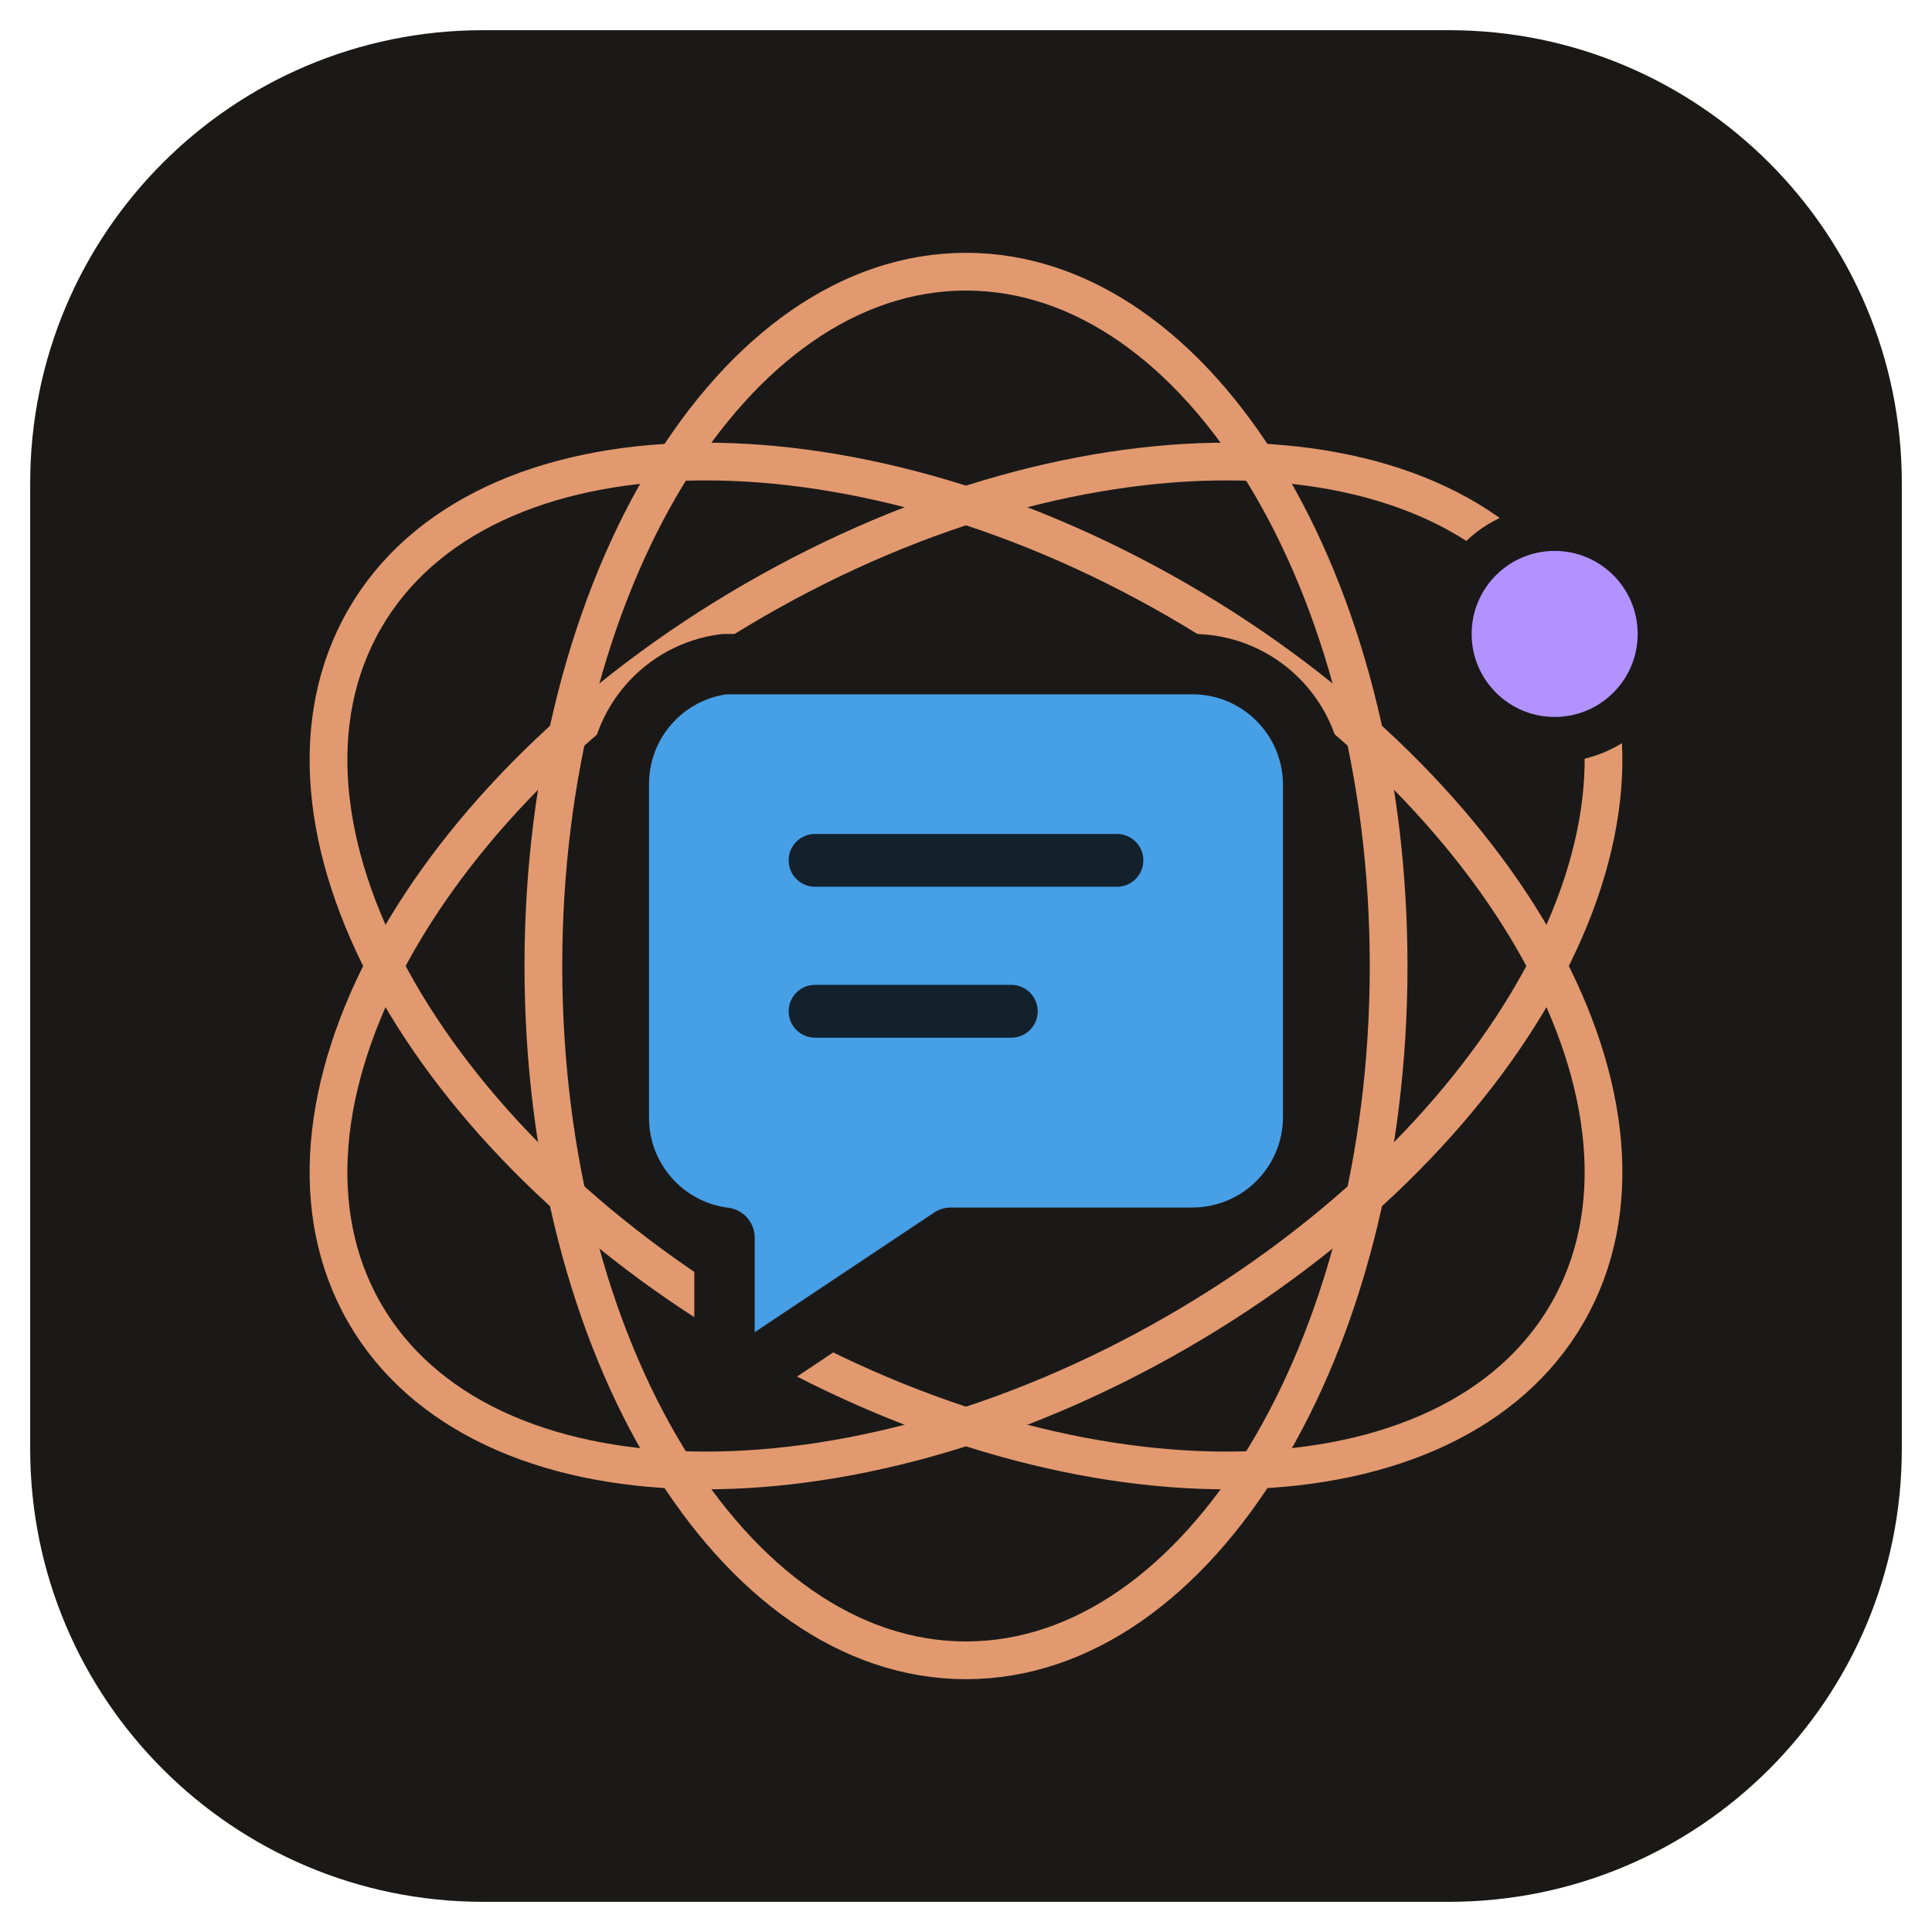
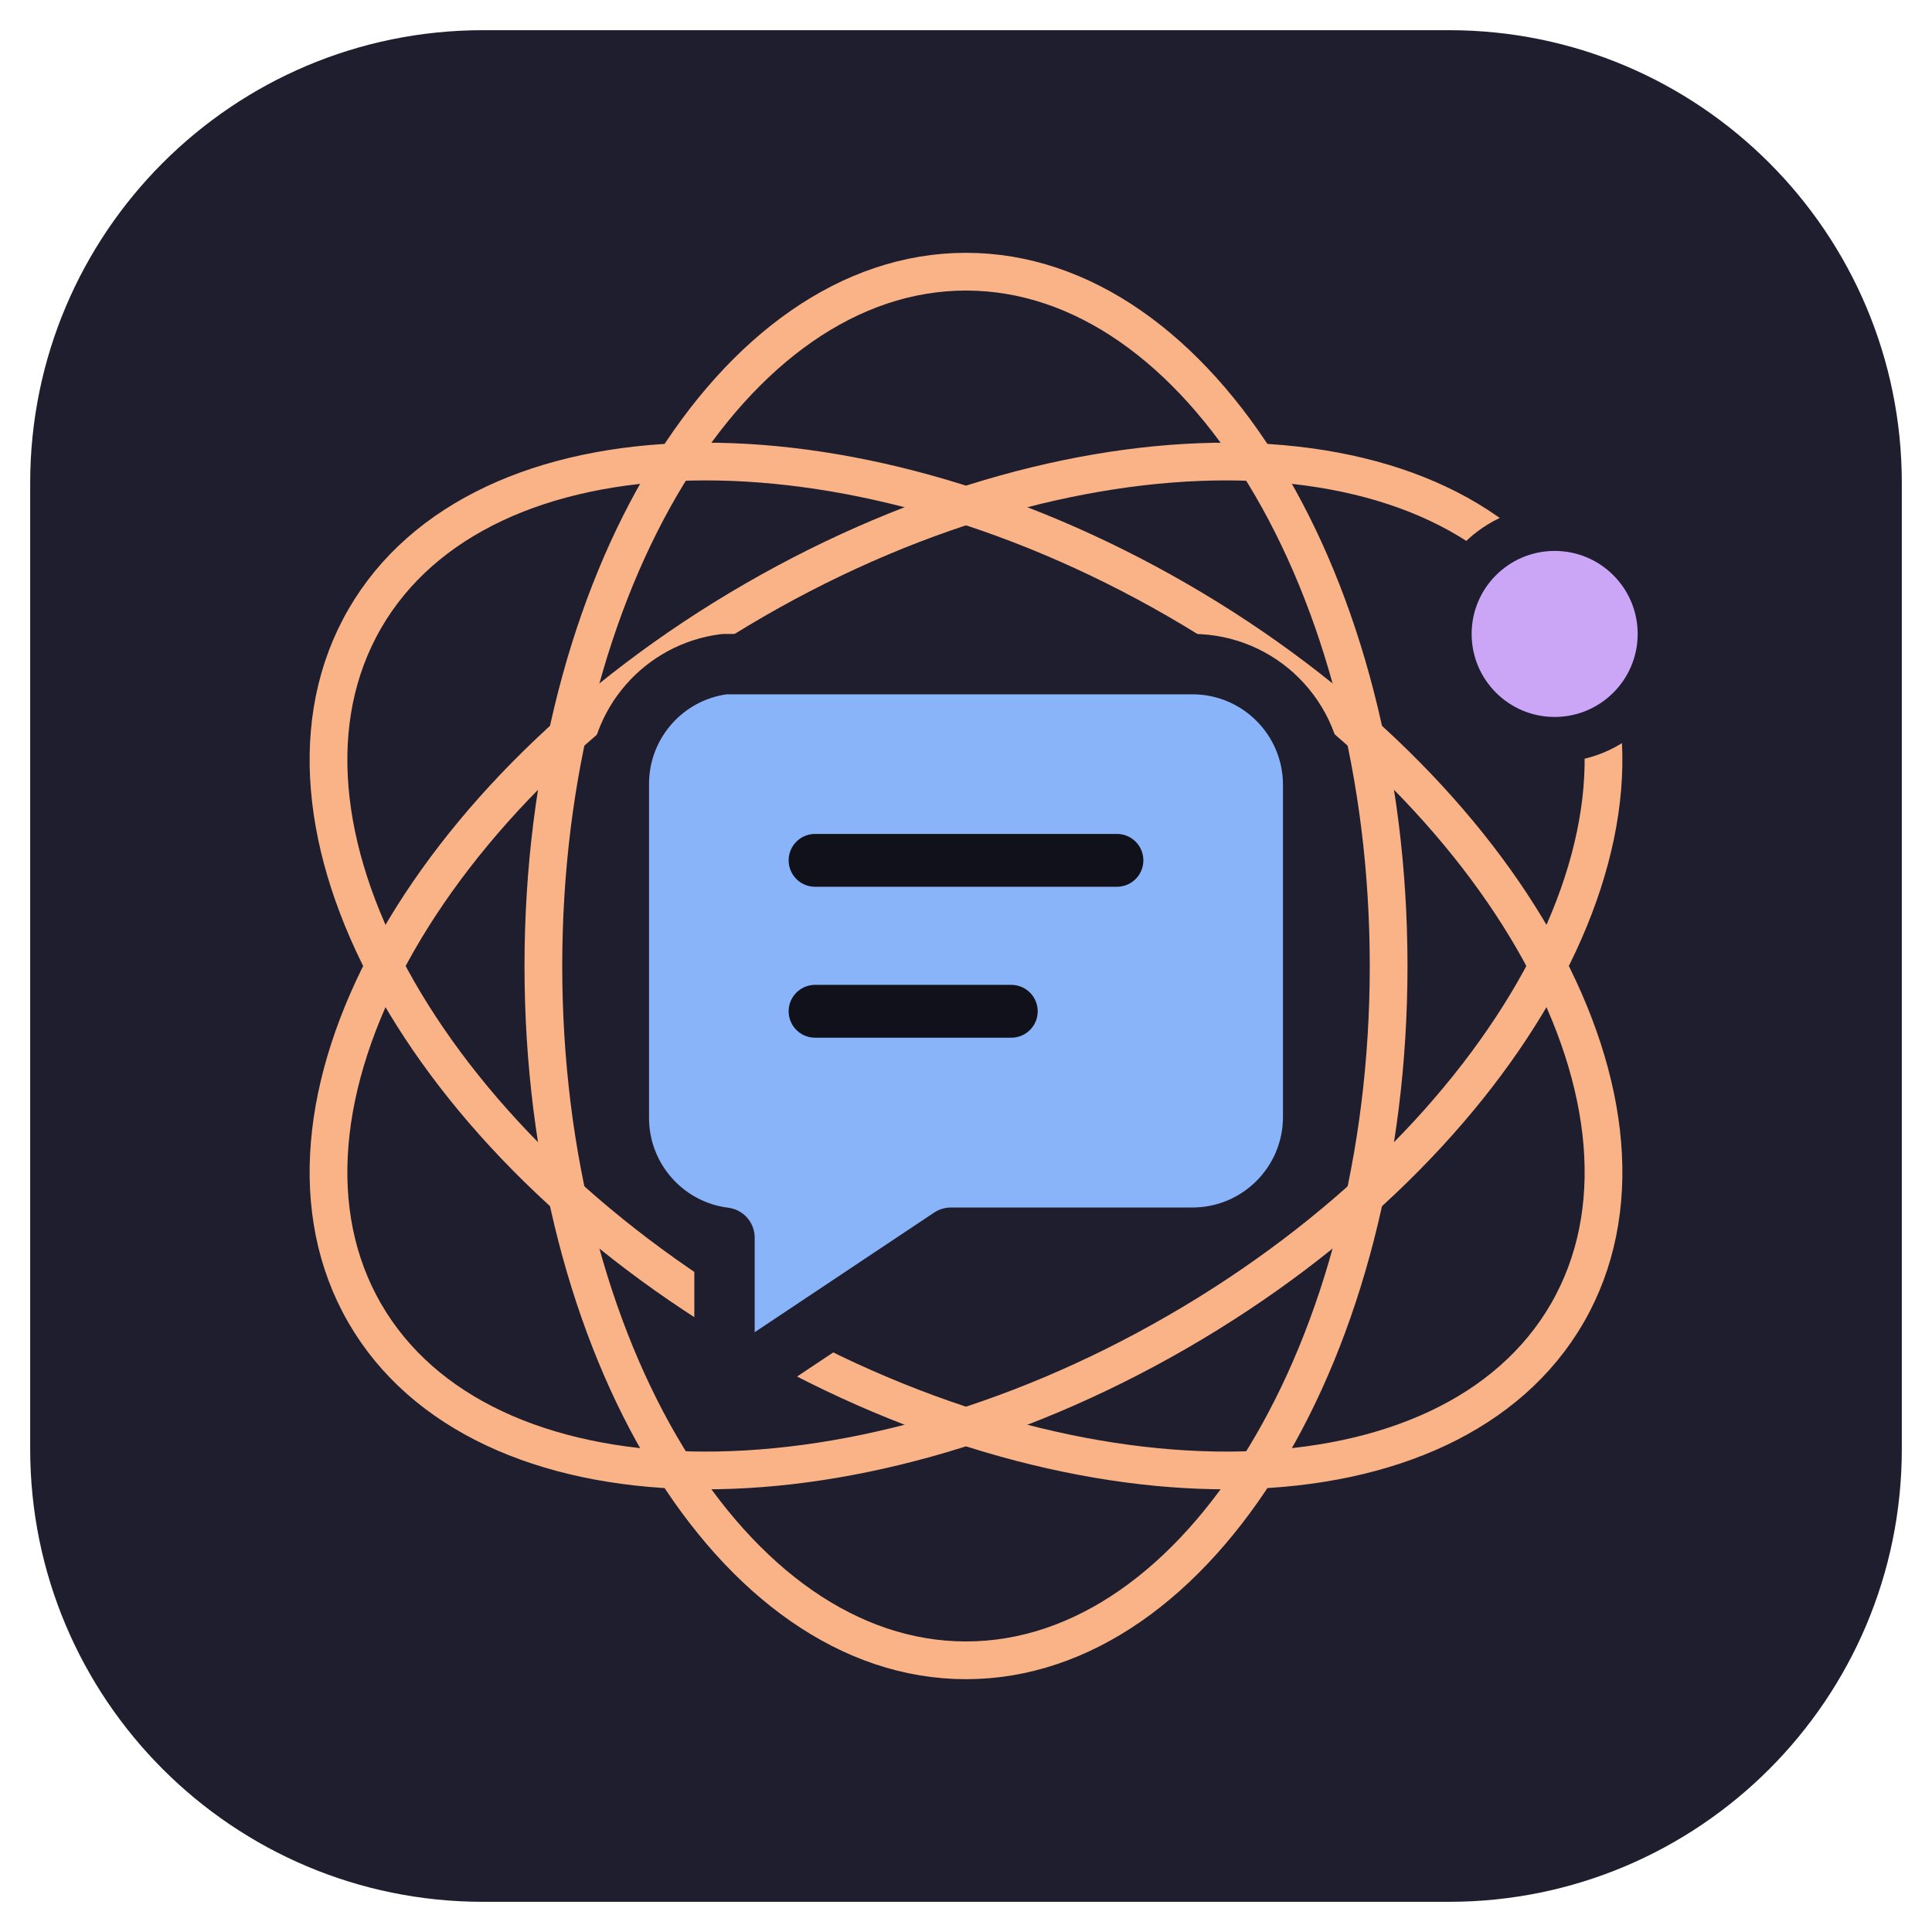
<svg xmlns="http://www.w3.org/2000/svg" width="128" height="128" viewBox="0 0 128 128" role="img" aria-labelledby="title">
-   <rect x="2" y="2" width="124" height="124" rx="30" fill="#1b1918" />
-   <ellipse cx="64" cy="64" rx="46" ry="28" transform="rotate(-30 64 64)" fill="none" stroke="#e2996f" stroke-width="2.5" />
-   <ellipse cx="64" cy="64" rx="46" ry="28" transform="rotate(30 64 64)" fill="none" stroke="#e2996f" stroke-width="2.5" />
-   <ellipse cx="64" cy="64" rx="46" ry="28" transform="rotate(90 64 64)" fill="none" stroke="#e2996f" stroke-width="2.5" />
-   <path d="M48 44h31a8 8 0 0 1 8 8v22a8 8 0 0 1-8 8H63L48 92V82a8 8 0 0 1-7-8V52a8 8 0 0 1 7-8Z" fill="#479fe6" stroke="#1b1918" stroke-width="4" stroke-linejoin="round" />
-   <path d="M54 57h20M54 67h13" fill="none" stroke="#13212c" stroke-width="3.5" stroke-linecap="round" />
-   <circle cx="103" cy="42" r="7" fill="#B292FF" stroke="#1b1918" stroke-width="3" />
+   <rect x="2" y="2" width="124" height="124" rx="30" fill="#1e1e2e" />
+   <ellipse cx="64" cy="64" rx="46" ry="28" transform="rotate(-30 64 64)" fill="none" stroke="#fab387" stroke-width="2.5" />
+   <ellipse cx="64" cy="64" rx="46" ry="28" transform="rotate(30 64 64)" fill="none" stroke="#fab387" stroke-width="2.5" />
+   <ellipse cx="64" cy="64" rx="46" ry="28" transform="rotate(90 64 64)" fill="none" stroke="#fab387" stroke-width="2.5" />
+   <path d="M48 44h31a8 8 0 0 1 8 8v22a8 8 0 0 1-8 8H63L48 92V82a8 8 0 0 1-7-8V52a8 8 0 0 1 7-8Z" fill="#89b4fa" stroke="#1e1e2e" stroke-width="4" stroke-linejoin="round" />
+   <path d="M54 57h20M54 67h13" fill="none" stroke="#11111b" stroke-width="3.5" stroke-linecap="round" />
+   <circle cx="103" cy="42" r="7" fill="#cba6f7" stroke="#1e1e2e" stroke-width="3" />
</svg>
